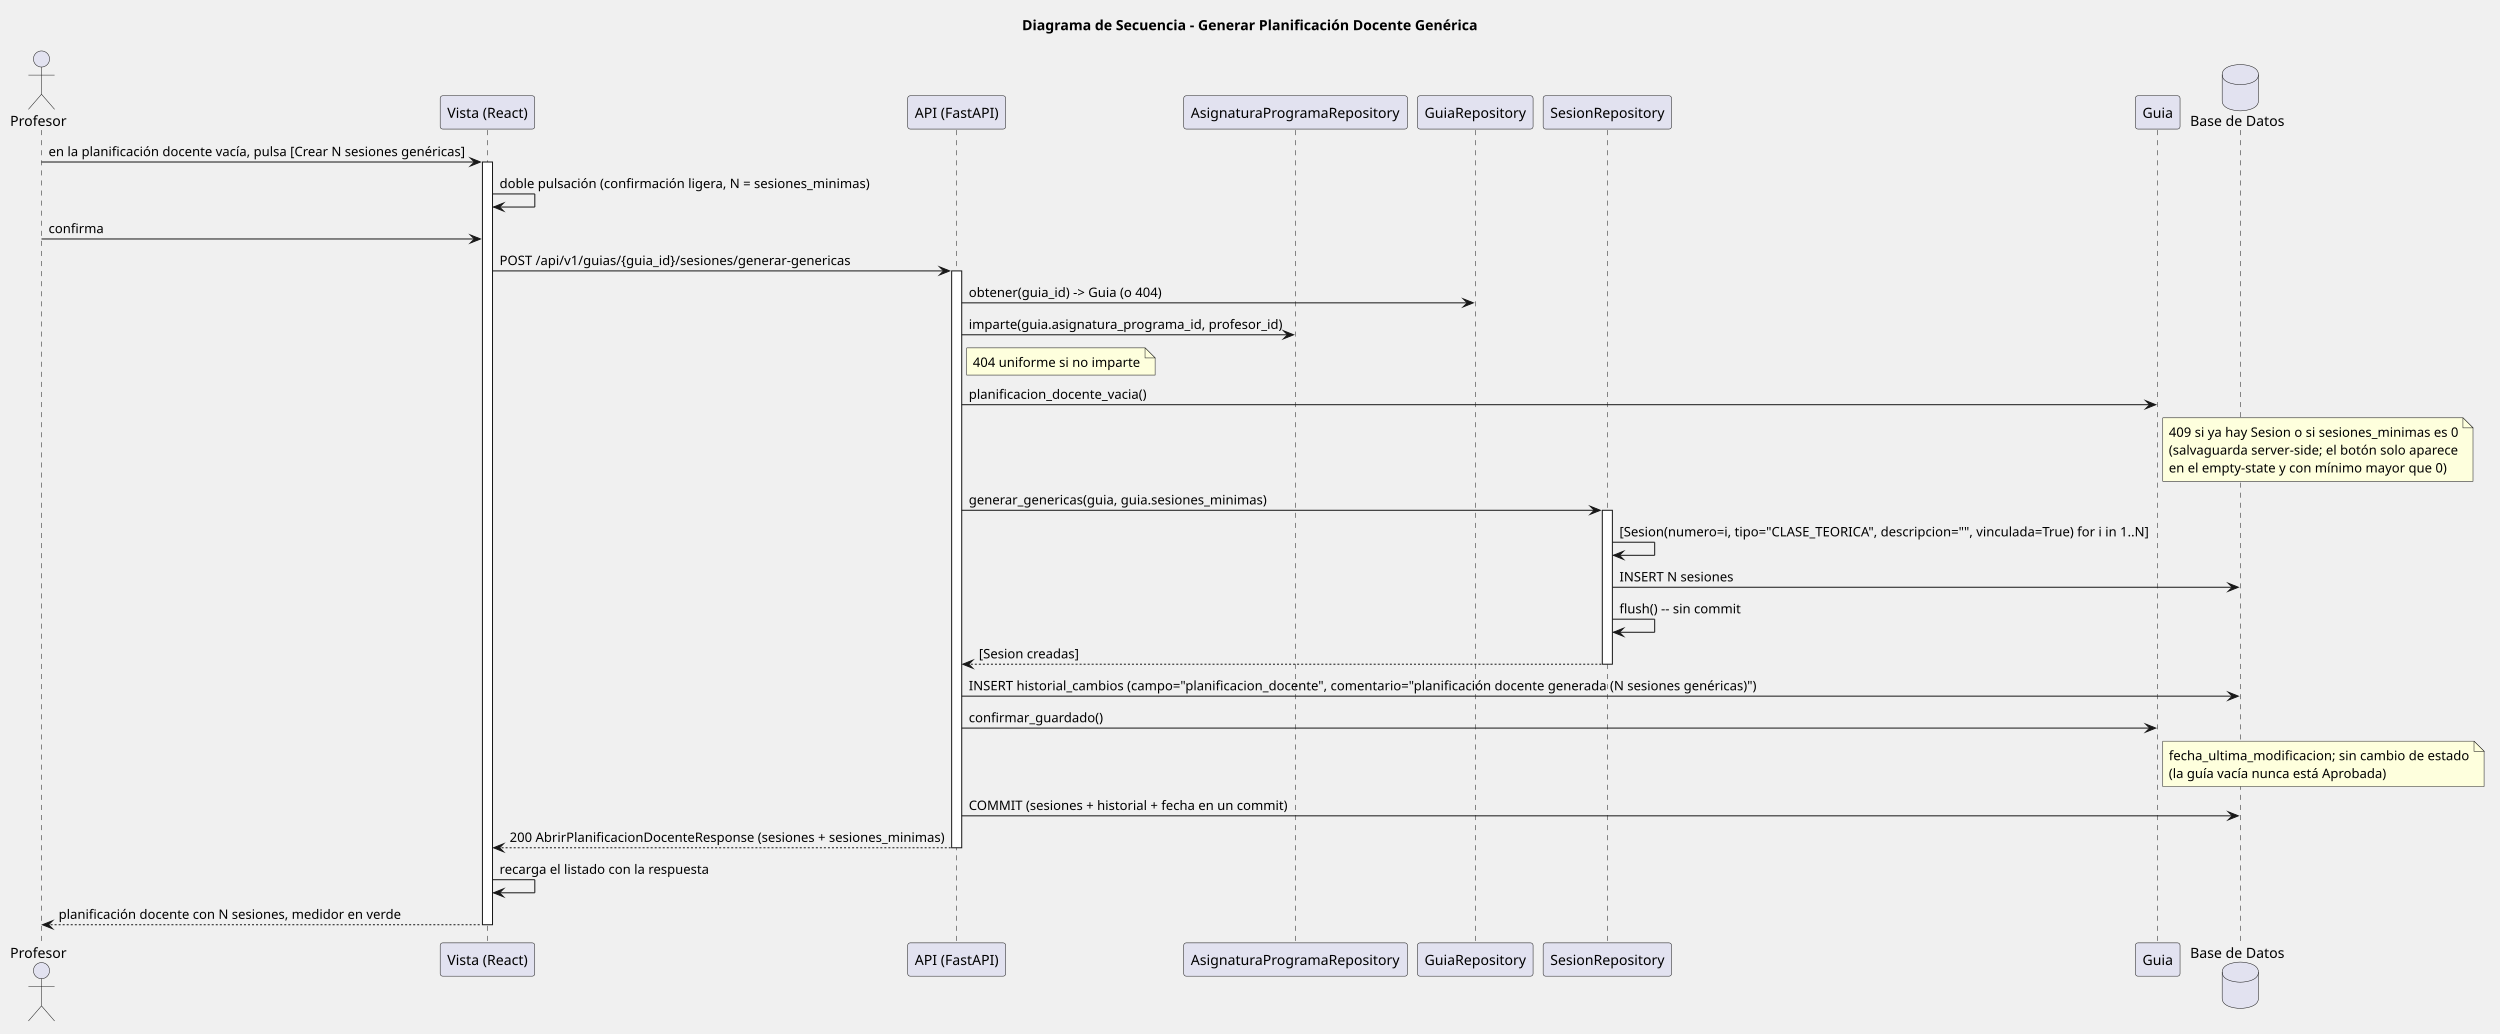
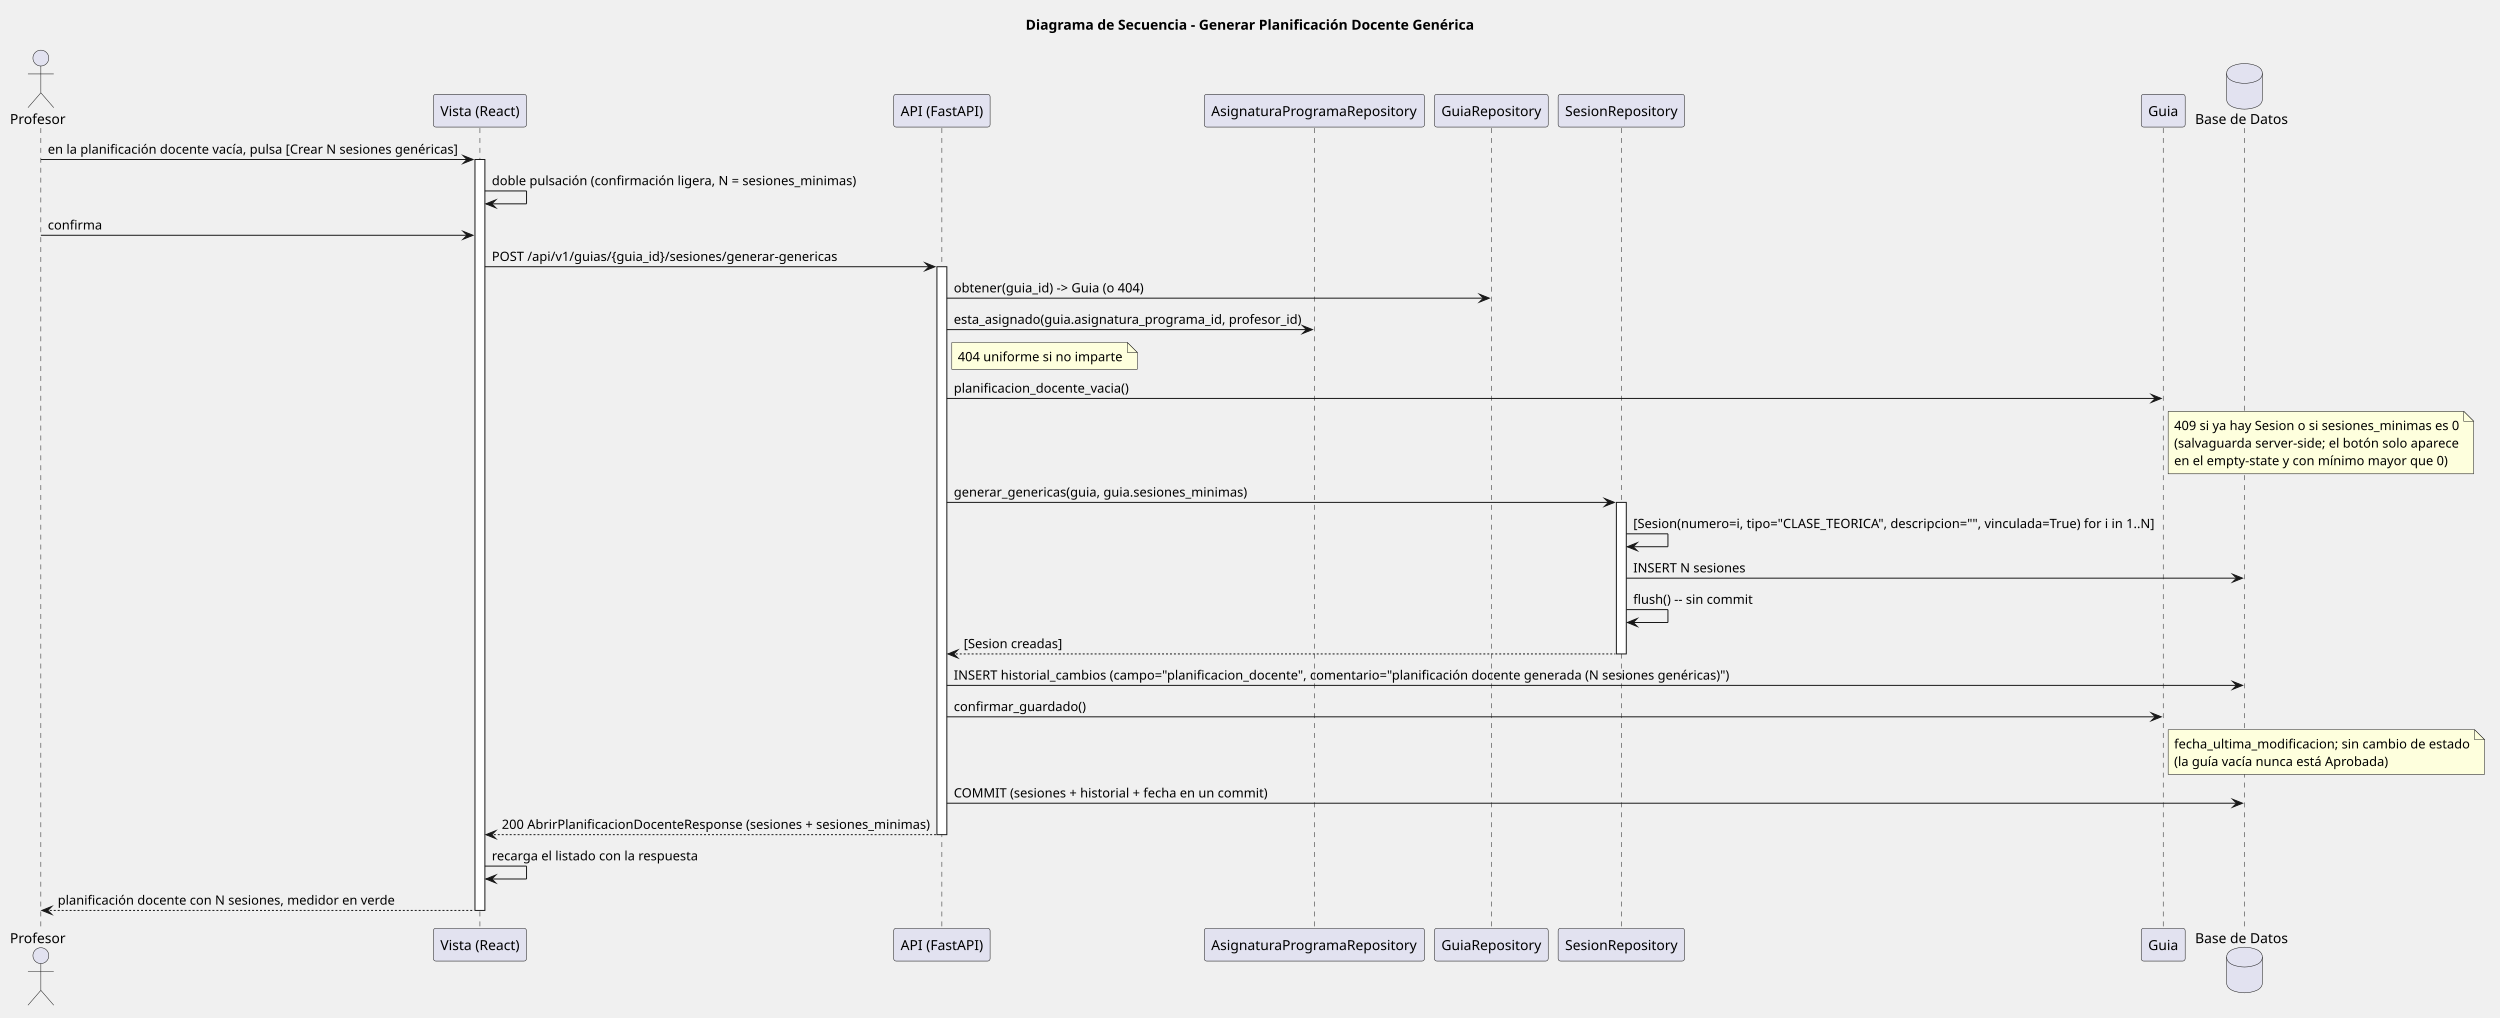
- <svg xmlns="http://www.w3.org/2000/svg" version="1.1" data-diagram-type="SEQUENCE" style="width:2482px;height:1026px;background:#FFFFFF;" width="2482px" height="1026px" viewBox="0 0 2482 1026" zoomAndPan="magnify" preserveAspectRatio="none" contentStyleType="text/css">
+ <svg xmlns="http://www.w3.org/2000/svg" version="1.1" data-diagram-type="SEQUENCE" style="width:2521px;height:1026px;background:#FFFFFF;" width="2521px" height="1026px" viewBox="0 0 2521 1026" zoomAndPan="magnify" preserveAspectRatio="none" contentStyleType="text/css">
  <defs />
  <g font-family="sans-serif" lengthAdjust="spacing">
    <g class="title" data-source-line="1">
-       <text x="1014.659" y="29.966" fill="#000" font-size="14" textLength="451.148" font-weight="700">Diagrama de Secuencia - Generar Planificación Docente Genérica</text>
+       <text x="1034.25" y="29.966" fill="#000" font-size="14" textLength="451.148" font-weight="700">Diagrama de Secuencia - Generar Planificación Docente Genérica</text>
    </g>
    <g>
      <rect x="37.696" y="129.136" width="8" height="806.944" fill="#000" fill-opacity="0" />
      <line x1="41.196" y1="129.136" x2="41.196" y2="936.08" style="stroke:#181818;stroke-width:0.5;stroke-dasharray:5,5;" />
    </g>
    <g>
      <rect x="480.46" y="129.136" width="8" height="806.944" fill="#000" fill-opacity="0" />
      <line x1="483.96" y1="129.136" x2="483.96" y2="936.08" style="stroke:#181818;stroke-width:0.5;stroke-dasharray:5,5;" />
    </g>
    <g>
      <rect x="478.96" y="160.842" width="10" height="757.238" fill="#FFF" style="stroke:#181818;stroke-width:1;" />
    </g>
    <g>
      <rect x="946.295" y="129.136" width="8" height="806.944" fill="#000" fill-opacity="0" />
      <line x1="949.795" y1="129.136" x2="949.795" y2="936.08" style="stroke:#181818;stroke-width:0.5;stroke-dasharray:5,5;" />
    </g>
    <g>
      <rect x="944.795" y="268.96" width="10" height="572.708" fill="#FFF" style="stroke:#181818;stroke-width:1;" />
    </g>
    <g>
-       <rect x="1282.737" y="129.136" width="8" height="806.944" fill="#000" fill-opacity="0" />
-       <line x1="1286.237" y1="129.136" x2="1286.237" y2="936.08" style="stroke:#181818;stroke-width:0.5;stroke-dasharray:5,5;" />
+       <rect x="1321.919" y="129.136" width="8" height="806.944" fill="#000" fill-opacity="0" />
+       <line x1="1325.419" y1="129.136" x2="1325.419" y2="936.08" style="stroke:#181818;stroke-width:0.5;stroke-dasharray:5,5;" />
    </g>
    <g>
-       <rect x="1461.156" y="129.136" width="8" height="806.944" fill="#000" fill-opacity="0" />
-       <line x1="1464.656" y1="129.136" x2="1464.656" y2="936.08" style="stroke:#181818;stroke-width:0.5;stroke-dasharray:5,5;" />
+       <rect x="1500.338" y="129.136" width="8" height="806.944" fill="#000" fill-opacity="0" />
+       <line x1="1503.838" y1="129.136" x2="1503.838" y2="936.08" style="stroke:#181818;stroke-width:0.5;stroke-dasharray:5,5;" />
    </g>
    <g>
-       <rect x="1592.27" y="129.136" width="8" height="806.944" fill="#000" fill-opacity="0" />
-       <line x1="1595.77" y1="129.136" x2="1595.77" y2="936.08" style="stroke:#181818;stroke-width:0.5;stroke-dasharray:5,5;" />
+       <rect x="1631.452" y="129.136" width="8" height="806.944" fill="#000" fill-opacity="0" />
+       <line x1="1634.952" y1="129.136" x2="1634.952" y2="936.08" style="stroke:#181818;stroke-width:0.5;stroke-dasharray:5,5;" />
    </g>
    <g>
-       <rect x="1590.77" y="506.608" width="10" height="152.824" fill="#FFF" style="stroke:#181818;stroke-width:1;" />
+       <rect x="1629.952" y="506.608" width="10" height="152.824" fill="#FFF" style="stroke:#181818;stroke-width:1;" />
    </g>
    <g>
-       <rect x="2138.693" y="129.136" width="8" height="806.944" fill="#000" fill-opacity="0" />
-       <line x1="2142.193" y1="129.136" x2="2142.193" y2="936.08" style="stroke:#181818;stroke-width:0.5;stroke-dasharray:5,5;" />
+       <rect x="2177.875" y="129.136" width="8" height="806.944" fill="#000" fill-opacity="0" />
+       <line x1="2181.375" y1="129.136" x2="2181.375" y2="936.08" style="stroke:#181818;stroke-width:0.5;stroke-dasharray:5,5;" />
    </g>
    <g>
-       <rect x="2220.671" y="129.136" width="8" height="806.944" fill="#000" fill-opacity="0" />
-       <line x1="2224.171" y1="129.136" x2="2224.171" y2="936.08" style="stroke:#181818;stroke-width:0.5;stroke-dasharray:5,5;" />
+       <rect x="2259.853" y="129.136" width="8" height="806.944" fill="#000" fill-opacity="0" />
+       <line x1="2263.353" y1="129.136" x2="2263.353" y2="936.08" style="stroke:#181818;stroke-width:0.5;stroke-dasharray:5,5;" />
    </g>
    <text x="10" y="125.034" fill="#000" font-size="14" textLength="56.392">Profesor</text>
    <ellipse cx="41.196" cy="58.568" rx="8" ry="8" fill="#E2E2F0" style="stroke:#181818;stroke-width:0.5;" />
    <path d="M41.196,66.568 L41.196,93.568 M28.196,74.568 L54.196,74.568 M41.196,93.568 L28.196,108.568 M41.196,93.568 L54.196,108.568" style="stroke:#181818;stroke-width:0.5;" fill="none" />
    <rect x="437.011" y="95.068" width="93.898" height="33.068" fill="#E2E2F0" style="stroke:#181818;stroke-width:0.5;" rx="2.5" ry="2.5" />
    <text x="444.011" y="117.034" fill="#000" font-size="14" textLength="79.898">Vista (React)</text>
    <rect x="901.173" y="95.068" width="97.244" height="33.068" fill="#E2E2F0" style="stroke:#181818;stroke-width:0.5;" rx="2.5" ry="2.5" />
    <text x="908.173" y="117.034" fill="#000" font-size="14" textLength="83.244">API (FastAPI)</text>
-     <rect x="1175.196" y="95.068" width="222.081" height="33.068" fill="#E2E2F0" style="stroke:#181818;stroke-width:0.5;" rx="2.5" ry="2.5" />
-     <text x="1182.196" y="117.034" fill="#000" font-size="14" textLength="208.081">AsignaturaProgramaRepository</text>
-     <rect x="1407.278" y="95.068" width="114.758" height="33.068" fill="#E2E2F0" style="stroke:#181818;stroke-width:0.5;" rx="2.5" ry="2.5" />
-     <text x="1414.278" y="117.034" fill="#000" font-size="14" textLength="100.758">GuiaRepository</text>
-     <rect x="1532.035" y="95.068" width="127.47" height="33.068" fill="#E2E2F0" style="stroke:#181818;stroke-width:0.5;" rx="2.5" ry="2.5" />
-     <text x="1539.035" y="117.034" fill="#000" font-size="14" textLength="113.47">SesionRepository</text>
-     <rect x="2120.038" y="95.068" width="44.31" height="33.068" fill="#E2E2F0" style="stroke:#181818;stroke-width:0.5;" rx="2.5" ry="2.5" />
-     <text x="2127.038" y="117.034" fill="#000" font-size="14" textLength="30.31">Guia</text>
-     <text x="2174.348" y="125.034" fill="#000" font-size="14" textLength="93.646">Base de Datos</text>
-     <path d="M2206.171,74.068 C2206.171,64.068 2224.171,64.068 2224.171,64.068 C2224.171,64.068 2242.171,64.068 2242.171,74.068 L2242.171,100.068 C2242.171,110.068 2224.171,110.068 2224.171,110.068 C2224.171,110.068 2206.171,110.068 2206.171,100.068 L2206.171,74.068" style="stroke:#181818;stroke-width:0.5;" fill="#E2E2F0" />
-     <path d="M2206.171,74.068 C2206.171,84.068 2224.171,84.068 2224.171,84.068 C2224.171,84.068 2242.171,84.068 2242.171,74.068" style="stroke:#181818;stroke-width:0.5;" fill="none" />
+     <rect x="1214.378" y="95.068" width="222.081" height="33.068" fill="#E2E2F0" style="stroke:#181818;stroke-width:0.5;" rx="2.5" ry="2.5" />
+     <text x="1221.378" y="117.034" fill="#000" font-size="14" textLength="208.081">AsignaturaProgramaRepository</text>
+     <rect x="1446.46" y="95.068" width="114.758" height="33.068" fill="#E2E2F0" style="stroke:#181818;stroke-width:0.5;" rx="2.5" ry="2.5" />
+     <text x="1453.46" y="117.034" fill="#000" font-size="14" textLength="100.758">GuiaRepository</text>
+     <rect x="1571.217" y="95.068" width="127.47" height="33.068" fill="#E2E2F0" style="stroke:#181818;stroke-width:0.5;" rx="2.5" ry="2.5" />
+     <text x="1578.217" y="117.034" fill="#000" font-size="14" textLength="113.47">SesionRepository</text>
+     <rect x="2159.22" y="95.068" width="44.31" height="33.068" fill="#E2E2F0" style="stroke:#181818;stroke-width:0.5;" rx="2.5" ry="2.5" />
+     <text x="2166.22" y="117.034" fill="#000" font-size="14" textLength="30.31">Guia</text>
+     <text x="2213.53" y="125.034" fill="#000" font-size="14" textLength="93.646">Base de Datos</text>
+     <path d="M2245.353,74.068 C2245.353,64.068 2263.353,64.068 2263.353,64.068 C2263.353,64.068 2281.353,64.068 2281.353,74.068 L2281.353,100.068 C2281.353,110.068 2263.353,110.068 2263.353,110.068 C2263.353,110.068 2245.353,110.068 2245.353,100.068 L2245.353,74.068" style="stroke:#181818;stroke-width:0.5;" fill="#E2E2F0" />
+     <path d="M2245.353,74.068 C2245.353,84.068 2263.353,84.068 2263.353,84.068 C2263.353,84.068 2281.353,84.068 2281.353,74.068" style="stroke:#181818;stroke-width:0.5;" fill="none" />
    <text x="10" y="951.046" fill="#000" font-size="14" textLength="56.392">Profesor</text>
    <ellipse cx="41.196" cy="963.648" rx="8" ry="8" fill="#E2E2F0" style="stroke:#181818;stroke-width:0.5;" />
    <path d="M41.196,971.648 L41.196,998.648 M28.196,979.648 L54.196,979.648 M41.196,998.648 L28.196,1013.648 M41.196,998.648 L54.196,1013.648" style="stroke:#181818;stroke-width:0.5;" fill="none" />
    <rect x="437.011" y="936.08" width="93.898" height="33.068" fill="#E2E2F0" style="stroke:#181818;stroke-width:0.5;" rx="2.5" ry="2.5" />
    <text x="444.011" y="958.046" fill="#000" font-size="14" textLength="79.898">Vista (React)</text>
    <rect x="901.173" y="936.08" width="97.244" height="33.068" fill="#E2E2F0" style="stroke:#181818;stroke-width:0.5;" rx="2.5" ry="2.5" />
    <text x="908.173" y="958.046" fill="#000" font-size="14" textLength="83.244">API (FastAPI)</text>
-     <rect x="1175.196" y="936.08" width="222.081" height="33.068" fill="#E2E2F0" style="stroke:#181818;stroke-width:0.5;" rx="2.5" ry="2.5" />
-     <text x="1182.196" y="958.046" fill="#000" font-size="14" textLength="208.081">AsignaturaProgramaRepository</text>
-     <rect x="1407.278" y="936.08" width="114.758" height="33.068" fill="#E2E2F0" style="stroke:#181818;stroke-width:0.5;" rx="2.5" ry="2.5" />
-     <text x="1414.278" y="958.046" fill="#000" font-size="14" textLength="100.758">GuiaRepository</text>
-     <rect x="1532.035" y="936.08" width="127.47" height="33.068" fill="#E2E2F0" style="stroke:#181818;stroke-width:0.5;" rx="2.5" ry="2.5" />
-     <text x="1539.035" y="958.046" fill="#000" font-size="14" textLength="113.47">SesionRepository</text>
-     <rect x="2120.038" y="936.08" width="44.31" height="33.068" fill="#E2E2F0" style="stroke:#181818;stroke-width:0.5;" rx="2.5" ry="2.5" />
-     <text x="2127.038" y="958.046" fill="#000" font-size="14" textLength="30.31">Guia</text>
-     <text x="2174.348" y="951.046" fill="#000" font-size="14" textLength="93.646">Base de Datos</text>
-     <path d="M2206.171,965.148 C2206.171,955.148 2224.171,955.148 2224.171,955.148 C2224.171,955.148 2242.171,955.148 2242.171,965.148 L2242.171,991.148 C2242.171,1001.148 2224.171,1001.148 2224.171,1001.148 C2224.171,1001.148 2206.171,1001.148 2206.171,991.148 L2206.171,965.148" style="stroke:#181818;stroke-width:0.5;" fill="#E2E2F0" />
-     <path d="M2206.171,965.148 C2206.171,975.148 2224.171,975.148 2224.171,975.148 C2224.171,975.148 2242.171,975.148 2242.171,965.148" style="stroke:#181818;stroke-width:0.5;" fill="none" />
+     <rect x="1214.378" y="936.08" width="222.081" height="33.068" fill="#E2E2F0" style="stroke:#181818;stroke-width:0.5;" rx="2.5" ry="2.5" />
+     <text x="1221.378" y="958.046" fill="#000" font-size="14" textLength="208.081">AsignaturaProgramaRepository</text>
+     <rect x="1446.46" y="936.08" width="114.758" height="33.068" fill="#E2E2F0" style="stroke:#181818;stroke-width:0.5;" rx="2.5" ry="2.5" />
+     <text x="1453.46" y="958.046" fill="#000" font-size="14" textLength="100.758">GuiaRepository</text>
+     <rect x="1571.217" y="936.08" width="127.47" height="33.068" fill="#E2E2F0" style="stroke:#181818;stroke-width:0.5;" rx="2.5" ry="2.5" />
+     <text x="1578.217" y="958.046" fill="#000" font-size="14" textLength="113.47">SesionRepository</text>
+     <rect x="2159.22" y="936.08" width="44.31" height="33.068" fill="#E2E2F0" style="stroke:#181818;stroke-width:0.5;" rx="2.5" ry="2.5" />
+     <text x="2166.22" y="958.046" fill="#000" font-size="14" textLength="30.31">Guia</text>
+     <text x="2213.53" y="951.046" fill="#000" font-size="14" textLength="93.646">Base de Datos</text>
+     <path d="M2245.353,965.148 C2245.353,955.148 2263.353,955.148 2263.353,955.148 C2263.353,955.148 2281.353,955.148 2281.353,965.148 L2281.353,991.148 C2281.353,1001.148 2263.353,1001.148 2263.353,1001.148 C2263.353,1001.148 2245.353,1001.148 2245.353,991.148 L2245.353,965.148" style="stroke:#181818;stroke-width:0.5;" fill="#E2E2F0" />
+     <path d="M2245.353,965.148 C2245.353,975.148 2263.353,975.148 2263.353,975.148 C2263.353,975.148 2281.353,975.148 2281.353,965.148" style="stroke:#181818;stroke-width:0.5;" fill="none" />
    <polygon points="466.96,156.842,476.96,160.842,466.96,164.842,470.96,160.842" fill="#181818" style="stroke:#181818;stroke-width:1;stroke-linejoin:miter;stroke-miterlimit:10;" />
    <line x1="41.196" y1="160.842" x2="472.96" y2="160.842" style="stroke:#181818;stroke-width:1;" />
    <text x="48.196" y="155.033" fill="#000" font-size="13" textLength="413.764">en la planificación docente vacía, pulsa [Crear N sesiones genéricas]</text>
    <line x1="488.96" y1="192.548" x2="530.96" y2="192.548" style="stroke:#181818;stroke-width:1;" />
    <line x1="530.96" y1="192.548" x2="530.96" y2="205.548" style="stroke:#181818;stroke-width:1;" />
    <line x1="489.96" y1="205.548" x2="530.96" y2="205.548" style="stroke:#181818;stroke-width:1;" />
    <polygon points="499.96,201.548,489.96,205.548,499.96,209.548,495.96,205.548" fill="#181818" style="stroke:#181818;stroke-width:1;stroke-linejoin:miter;stroke-miterlimit:10;" />
    <text x="495.96" y="186.739" fill="#000" font-size="13" textLength="367.731">doble pulsación (confirmación ligera, N = sesiones_minimas)</text>
    <polygon points="466.96,233.254,476.96,237.254,466.96,241.254,470.96,237.254" fill="#181818" style="stroke:#181818;stroke-width:1;stroke-linejoin:miter;stroke-miterlimit:10;" />
    <line x1="41.196" y1="237.254" x2="472.96" y2="237.254" style="stroke:#181818;stroke-width:1;" />
    <text x="48.196" y="231.445" fill="#000" font-size="13" textLength="54.782">confirma</text>
    <polygon points="932.795,264.96,942.795,268.96,932.795,272.96,936.795,268.96" fill="#181818" style="stroke:#181818;stroke-width:1;stroke-linejoin:miter;stroke-miterlimit:10;" />
    <line x1="488.96" y1="268.96" x2="938.795" y2="268.96" style="stroke:#181818;stroke-width:1;" />
    <text x="495.96" y="263.151" fill="#000" font-size="13" textLength="348.725">POST /api/v1/guias/{guia_id}/sesiones/generar-genericas</text>
-     <polygon points="1452.656,296.666,1462.656,300.666,1452.656,304.666,1456.656,300.666" fill="#181818" style="stroke:#181818;stroke-width:1;stroke-linejoin:miter;stroke-miterlimit:10;" />
-     <line x1="954.795" y1="300.666" x2="1458.656" y2="300.666" style="stroke:#181818;stroke-width:1;" />
+     <polygon points="1491.838,296.666,1501.838,300.666,1491.838,304.666,1495.838,300.666" fill="#181818" style="stroke:#181818;stroke-width:1;stroke-linejoin:miter;stroke-miterlimit:10;" />
+     <line x1="954.795" y1="300.666" x2="1497.838" y2="300.666" style="stroke:#181818;stroke-width:1;" />
    <text x="961.795" y="294.857" fill="#000" font-size="13" textLength="191.477">obtener(guia_id) -&gt; Guia (o 404)</text>
-     <polygon points="1274.237,328.372,1284.237,332.372,1274.237,336.372,1278.237,332.372" fill="#181818" style="stroke:#181818;stroke-width:1;stroke-linejoin:miter;stroke-miterlimit:10;" />
-     <line x1="954.795" y1="332.372" x2="1280.237" y2="332.372" style="stroke:#181818;stroke-width:1;" />
-     <text x="961.795" y="326.563" fill="#000" font-size="13" textLength="312.442">imparte(guia.asignatura_programa_id, profesor_id)</text>
+     <polygon points="1313.419,328.372,1323.419,332.372,1313.419,336.372,1317.419,332.372" fill="#181818" style="stroke:#181818;stroke-width:1;stroke-linejoin:miter;stroke-miterlimit:10;" />
+     <line x1="954.795" y1="332.372" x2="1319.419" y2="332.372" style="stroke:#181818;stroke-width:1;" />
+     <text x="961.795" y="326.563" fill="#000" font-size="13" textLength="351.624">esta_asignado(guia.asignatura_programa_id, profesor_id)</text>
    <path d="M959.795,345.372 L959.795,372.372 L1146.795,372.372 L1146.795,355.372 L1136.795,345.372 L959.795,345.372" style="stroke:#181818;stroke-width:0.5;" fill="#FEFFDD" />
    <path d="M1136.795,345.372 L1136.795,355.372 L1146.795,355.372 L1136.795,345.372" style="stroke:#181818;stroke-width:0.5;" fill="#FEFFDD" />
    <text x="965.795" y="364.269" fill="#000" font-size="13" textLength="166.114">404 uniforme si no imparte</text>
-     <polygon points="2130.193,397.784,2140.193,401.784,2130.193,405.784,2134.193,401.784" fill="#181818" style="stroke:#181818;stroke-width:1;stroke-linejoin:miter;stroke-miterlimit:10;" />
-     <line x1="954.795" y1="401.784" x2="2136.193" y2="401.784" style="stroke:#181818;stroke-width:1;" />
+     <polygon points="2169.375,397.784,2179.375,401.784,2169.375,405.784,2173.375,401.784" fill="#181818" style="stroke:#181818;stroke-width:1;stroke-linejoin:miter;stroke-miterlimit:10;" />
+     <line x1="954.795" y1="401.784" x2="2175.375" y2="401.784" style="stroke:#181818;stroke-width:1;" />
    <text x="961.795" y="395.975" fill="#000" font-size="13" textLength="176.501">planificacion_docente_vacia()</text>
-     <path d="M2147.193,414.784 L2147.193,477.784 L2455.193,477.784 L2455.193,424.784 L2445.193,414.784 L2147.193,414.784" style="stroke:#181818;stroke-width:0.5;" fill="#FEFFDD" />
-     <path d="M2445.193,414.784 L2445.193,424.784 L2455.193,424.784 L2445.193,414.784" style="stroke:#181818;stroke-width:0.5;" fill="#FEFFDD" />
-     <text x="2153.193" y="433.681" fill="#000" font-size="13" textLength="287.521">409 si ya hay Sesion o si sesiones_minimas es 0</text>
-     <text x="2153.193" y="451.387" fill="#000" font-size="13" textLength="287.664">(salvaguarda server-side; el botón solo aparece</text>
-     <text x="2153.193" y="469.093" fill="#000" font-size="13" textLength="276.016">en el empty-state y con mínimo mayor que 0)</text>
-     <polygon points="1578.77,502.608,1588.77,506.608,1578.77,510.608,1582.77,506.608" fill="#181818" style="stroke:#181818;stroke-width:1;stroke-linejoin:miter;stroke-miterlimit:10;" />
-     <line x1="954.795" y1="506.608" x2="1584.77" y2="506.608" style="stroke:#181818;stroke-width:1;" />
+     <path d="M2186.375,414.784 L2186.375,477.784 L2494.375,477.784 L2494.375,424.784 L2484.375,414.784 L2186.375,414.784" style="stroke:#181818;stroke-width:0.5;" fill="#FEFFDD" />
+     <path d="M2484.375,414.784 L2484.375,424.784 L2494.375,424.784 L2484.375,414.784" style="stroke:#181818;stroke-width:0.5;" fill="#FEFFDD" />
+     <text x="2192.375" y="433.681" fill="#000" font-size="13" textLength="287.521">409 si ya hay Sesion o si sesiones_minimas es 0</text>
+     <text x="2192.375" y="451.387" fill="#000" font-size="13" textLength="287.664">(salvaguarda server-side; el botón solo aparece</text>
+     <text x="2192.375" y="469.093" fill="#000" font-size="13" textLength="276.016">en el empty-state y con mínimo mayor que 0)</text>
+     <polygon points="1617.952,502.608,1627.952,506.608,1617.952,510.608,1621.952,506.608" fill="#181818" style="stroke:#181818;stroke-width:1;stroke-linejoin:miter;stroke-miterlimit:10;" />
+     <line x1="954.795" y1="506.608" x2="1623.952" y2="506.608" style="stroke:#181818;stroke-width:1;" />
    <text x="961.795" y="500.799" fill="#000" font-size="13" textLength="296.114">generar_genericas(guia, guia.sesiones_minimas)</text>
-     <line x1="1600.77" y1="538.314" x2="1642.77" y2="538.314" style="stroke:#181818;stroke-width:1;" />
-     <line x1="1642.77" y1="538.314" x2="1642.77" y2="551.314" style="stroke:#181818;stroke-width:1;" />
-     <line x1="1601.77" y1="551.314" x2="1642.77" y2="551.314" style="stroke:#181818;stroke-width:1;" />
-     <polygon points="1611.77,547.314,1601.77,551.314,1611.77,555.314,1607.77,551.314" fill="#181818" style="stroke:#181818;stroke-width:1;stroke-linejoin:miter;stroke-miterlimit:10;" />
-     <text x="1607.77" y="532.505" fill="#000" font-size="13" textLength="527.423">[Sesion(numero=i, tipo="CLASE_TEORICA", descripcion="", vinculada=True) for i in 1..N]</text>
-     <polygon points="2212.171,579.02,2222.171,583.02,2212.171,587.02,2216.171,583.02" fill="#181818" style="stroke:#181818;stroke-width:1;stroke-linejoin:miter;stroke-miterlimit:10;" />
-     <line x1="1600.77" y1="583.02" x2="2218.171" y2="583.02" style="stroke:#181818;stroke-width:1;" />
-     <text x="1607.77" y="577.211" fill="#000" font-size="13" textLength="113.204">INSERT N sesiones</text>
-     <line x1="1600.77" y1="614.726" x2="1642.77" y2="614.726" style="stroke:#181818;stroke-width:1;" />
-     <line x1="1642.77" y1="614.726" x2="1642.77" y2="627.726" style="stroke:#181818;stroke-width:1;" />
-     <line x1="1601.77" y1="627.726" x2="1642.77" y2="627.726" style="stroke:#181818;stroke-width:1;" />
-     <polygon points="1611.77,623.726,1601.77,627.726,1611.77,631.726,1607.77,627.726" fill="#181818" style="stroke:#181818;stroke-width:1;stroke-linejoin:miter;stroke-miterlimit:10;" />
-     <text x="1607.77" y="608.917" fill="#000" font-size="13" textLength="120.51">flush() -- sin commit</text>
+     <line x1="1639.952" y1="538.314" x2="1681.952" y2="538.314" style="stroke:#181818;stroke-width:1;" />
+     <line x1="1681.952" y1="538.314" x2="1681.952" y2="551.314" style="stroke:#181818;stroke-width:1;" />
+     <line x1="1640.952" y1="551.314" x2="1681.952" y2="551.314" style="stroke:#181818;stroke-width:1;" />
+     <polygon points="1650.952,547.314,1640.952,551.314,1650.952,555.314,1646.952,551.314" fill="#181818" style="stroke:#181818;stroke-width:1;stroke-linejoin:miter;stroke-miterlimit:10;" />
+     <text x="1646.952" y="532.505" fill="#000" font-size="13" textLength="527.423">[Sesion(numero=i, tipo="CLASE_TEORICA", descripcion="", vinculada=True) for i in 1..N]</text>
+     <polygon points="2251.353,579.02,2261.353,583.02,2251.353,587.02,2255.353,583.02" fill="#181818" style="stroke:#181818;stroke-width:1;stroke-linejoin:miter;stroke-miterlimit:10;" />
+     <line x1="1639.952" y1="583.02" x2="2257.353" y2="583.02" style="stroke:#181818;stroke-width:1;" />
+     <text x="1646.952" y="577.211" fill="#000" font-size="13" textLength="113.204">INSERT N sesiones</text>
+     <line x1="1639.952" y1="614.726" x2="1681.952" y2="614.726" style="stroke:#181818;stroke-width:1;" />
+     <line x1="1681.952" y1="614.726" x2="1681.952" y2="627.726" style="stroke:#181818;stroke-width:1;" />
+     <line x1="1640.952" y1="627.726" x2="1681.952" y2="627.726" style="stroke:#181818;stroke-width:1;" />
+     <polygon points="1650.952,623.726,1640.952,627.726,1650.952,631.726,1646.952,627.726" fill="#181818" style="stroke:#181818;stroke-width:1;stroke-linejoin:miter;stroke-miterlimit:10;" />
+     <text x="1646.952" y="608.917" fill="#000" font-size="13" textLength="120.51">flush() -- sin commit</text>
    <polygon points="965.795,655.432,955.795,659.432,965.795,663.432,961.795,659.432" fill="#181818" style="stroke:#181818;stroke-width:1;stroke-linejoin:miter;stroke-miterlimit:10;" />
-     <line x1="959.795" y1="659.432" x2="1589.77" y2="659.432" style="stroke:#181818;stroke-width:1;stroke-dasharray:2,2;" />
+     <line x1="959.795" y1="659.432" x2="1628.952" y2="659.432" style="stroke:#181818;stroke-width:1;stroke-dasharray:2,2;" />
    <text x="971.795" y="653.623" fill="#000" font-size="13" textLength="99.632">[Sesion creadas]</text>
-     <polygon points="2212.171,687.138,2222.171,691.138,2212.171,695.138,2216.171,691.138" fill="#181818" style="stroke:#181818;stroke-width:1;stroke-linejoin:miter;stroke-miterlimit:10;" />
-     <line x1="954.795" y1="691.138" x2="2218.171" y2="691.138" style="stroke:#181818;stroke-width:1;" />
+     <polygon points="2251.353,687.138,2261.353,691.138,2251.353,695.138,2255.353,691.138" fill="#181818" style="stroke:#181818;stroke-width:1;stroke-linejoin:miter;stroke-miterlimit:10;" />
+     <line x1="954.795" y1="691.138" x2="2257.353" y2="691.138" style="stroke:#181818;stroke-width:1;" />
    <text x="961.795" y="685.329" fill="#000" font-size="13" textLength="783.185">INSERT historial_cambios (campo="planificacion_docente", comentario="planificación docente generada (N sesiones genéricas)")</text>
-     <polygon points="2130.193,718.844,2140.193,722.844,2130.193,726.844,2134.193,722.844" fill="#181818" style="stroke:#181818;stroke-width:1;stroke-linejoin:miter;stroke-miterlimit:10;" />
-     <line x1="954.795" y1="722.844" x2="2136.193" y2="722.844" style="stroke:#181818;stroke-width:1;" />
+     <polygon points="2169.375,718.844,2179.375,722.844,2169.375,726.844,2173.375,722.844" fill="#181818" style="stroke:#181818;stroke-width:1;stroke-linejoin:miter;stroke-miterlimit:10;" />
+     <line x1="954.795" y1="722.844" x2="2175.375" y2="722.844" style="stroke:#181818;stroke-width:1;" />
    <text x="961.795" y="717.035" fill="#000" font-size="13" textLength="133.562">confirmar_guardado()</text>
-     <path d="M2147.193,735.844 L2147.193,780.844 L2466.193,780.844 L2466.193,745.844 L2456.193,735.844 L2147.193,735.844" style="stroke:#181818;stroke-width:0.5;" fill="#FEFFDD" />
-     <path d="M2456.193,735.844 L2456.193,745.844 L2466.193,745.844 L2456.193,735.844" style="stroke:#181818;stroke-width:0.5;" fill="#FEFFDD" />
-     <text x="2153.193" y="754.741" fill="#000" font-size="13" textLength="298.272">fecha_ultima_modificacion; sin cambio de estado</text>
-     <text x="2153.193" y="772.447" fill="#000" font-size="13" textLength="216.099">(la guía vacía nunca está Aprobada)</text>
-     <polygon points="2212.171,805.962,2222.171,809.962,2212.171,813.962,2216.171,809.962" fill="#181818" style="stroke:#181818;stroke-width:1;stroke-linejoin:miter;stroke-miterlimit:10;" />
-     <line x1="954.795" y1="809.962" x2="2218.171" y2="809.962" style="stroke:#181818;stroke-width:1;" />
+     <path d="M2186.375,735.844 L2186.375,780.844 L2505.375,780.844 L2505.375,745.844 L2495.375,735.844 L2186.375,735.844" style="stroke:#181818;stroke-width:0.5;" fill="#FEFFDD" />
+     <path d="M2495.375,735.844 L2495.375,745.844 L2505.375,745.844 L2495.375,735.844" style="stroke:#181818;stroke-width:0.5;" fill="#FEFFDD" />
+     <text x="2192.375" y="754.741" fill="#000" font-size="13" textLength="298.272">fecha_ultima_modificacion; sin cambio de estado</text>
+     <text x="2192.375" y="772.447" fill="#000" font-size="13" textLength="216.099">(la guía vacía nunca está Aprobada)</text>
+     <polygon points="2251.353,805.962,2261.353,809.962,2251.353,813.962,2255.353,809.962" fill="#181818" style="stroke:#181818;stroke-width:1;stroke-linejoin:miter;stroke-miterlimit:10;" />
+     <line x1="954.795" y1="809.962" x2="2257.353" y2="809.962" style="stroke:#181818;stroke-width:1;" />
    <text x="961.795" y="804.153" fill="#000" font-size="13" textLength="316.706">COMMIT (sesiones + historial + fecha en un commit)</text>
    <polygon points="499.96,837.668,489.96,841.668,499.96,845.668,495.96,841.668" fill="#181818" style="stroke:#181818;stroke-width:1;stroke-linejoin:miter;stroke-miterlimit:10;" />
    <line x1="493.96" y1="841.668" x2="943.795" y2="841.668" style="stroke:#181818;stroke-width:1;stroke-dasharray:2,2;" />
    <text x="505.96" y="835.859" fill="#000" font-size="13" textLength="431.834">200 AbrirPlanificacionDocenteResponse (sesiones + sesiones_minimas)</text>
    <line x1="488.96" y1="873.374" x2="530.96" y2="873.374" style="stroke:#181818;stroke-width:1;" />
    <line x1="530.96" y1="873.374" x2="530.96" y2="886.374" style="stroke:#181818;stroke-width:1;" />
    <line x1="489.96" y1="886.374" x2="530.96" y2="886.374" style="stroke:#181818;stroke-width:1;" />
    <polygon points="499.96,882.374,489.96,886.374,499.96,890.374,495.96,886.374" fill="#181818" style="stroke:#181818;stroke-width:1;stroke-linejoin:miter;stroke-miterlimit:10;" />
    <text x="495.96" y="867.565" fill="#000" font-size="13" textLength="208.546">recarga el listado con la respuesta</text>
    <polygon points="52.196,914.08,42.196,918.08,52.196,922.08,48.196,918.08" fill="#181818" style="stroke:#181818;stroke-width:1;stroke-linejoin:miter;stroke-miterlimit:10;" />
    <line x1="46.196" y1="918.08" x2="477.96" y2="918.08" style="stroke:#181818;stroke-width:1;stroke-dasharray:2,2;" />
    <text x="58.196" y="912.271" fill="#000" font-size="13" textLength="340.197">planificación docente con N sesiones, medidor en verde</text>
  </g>
</svg>
